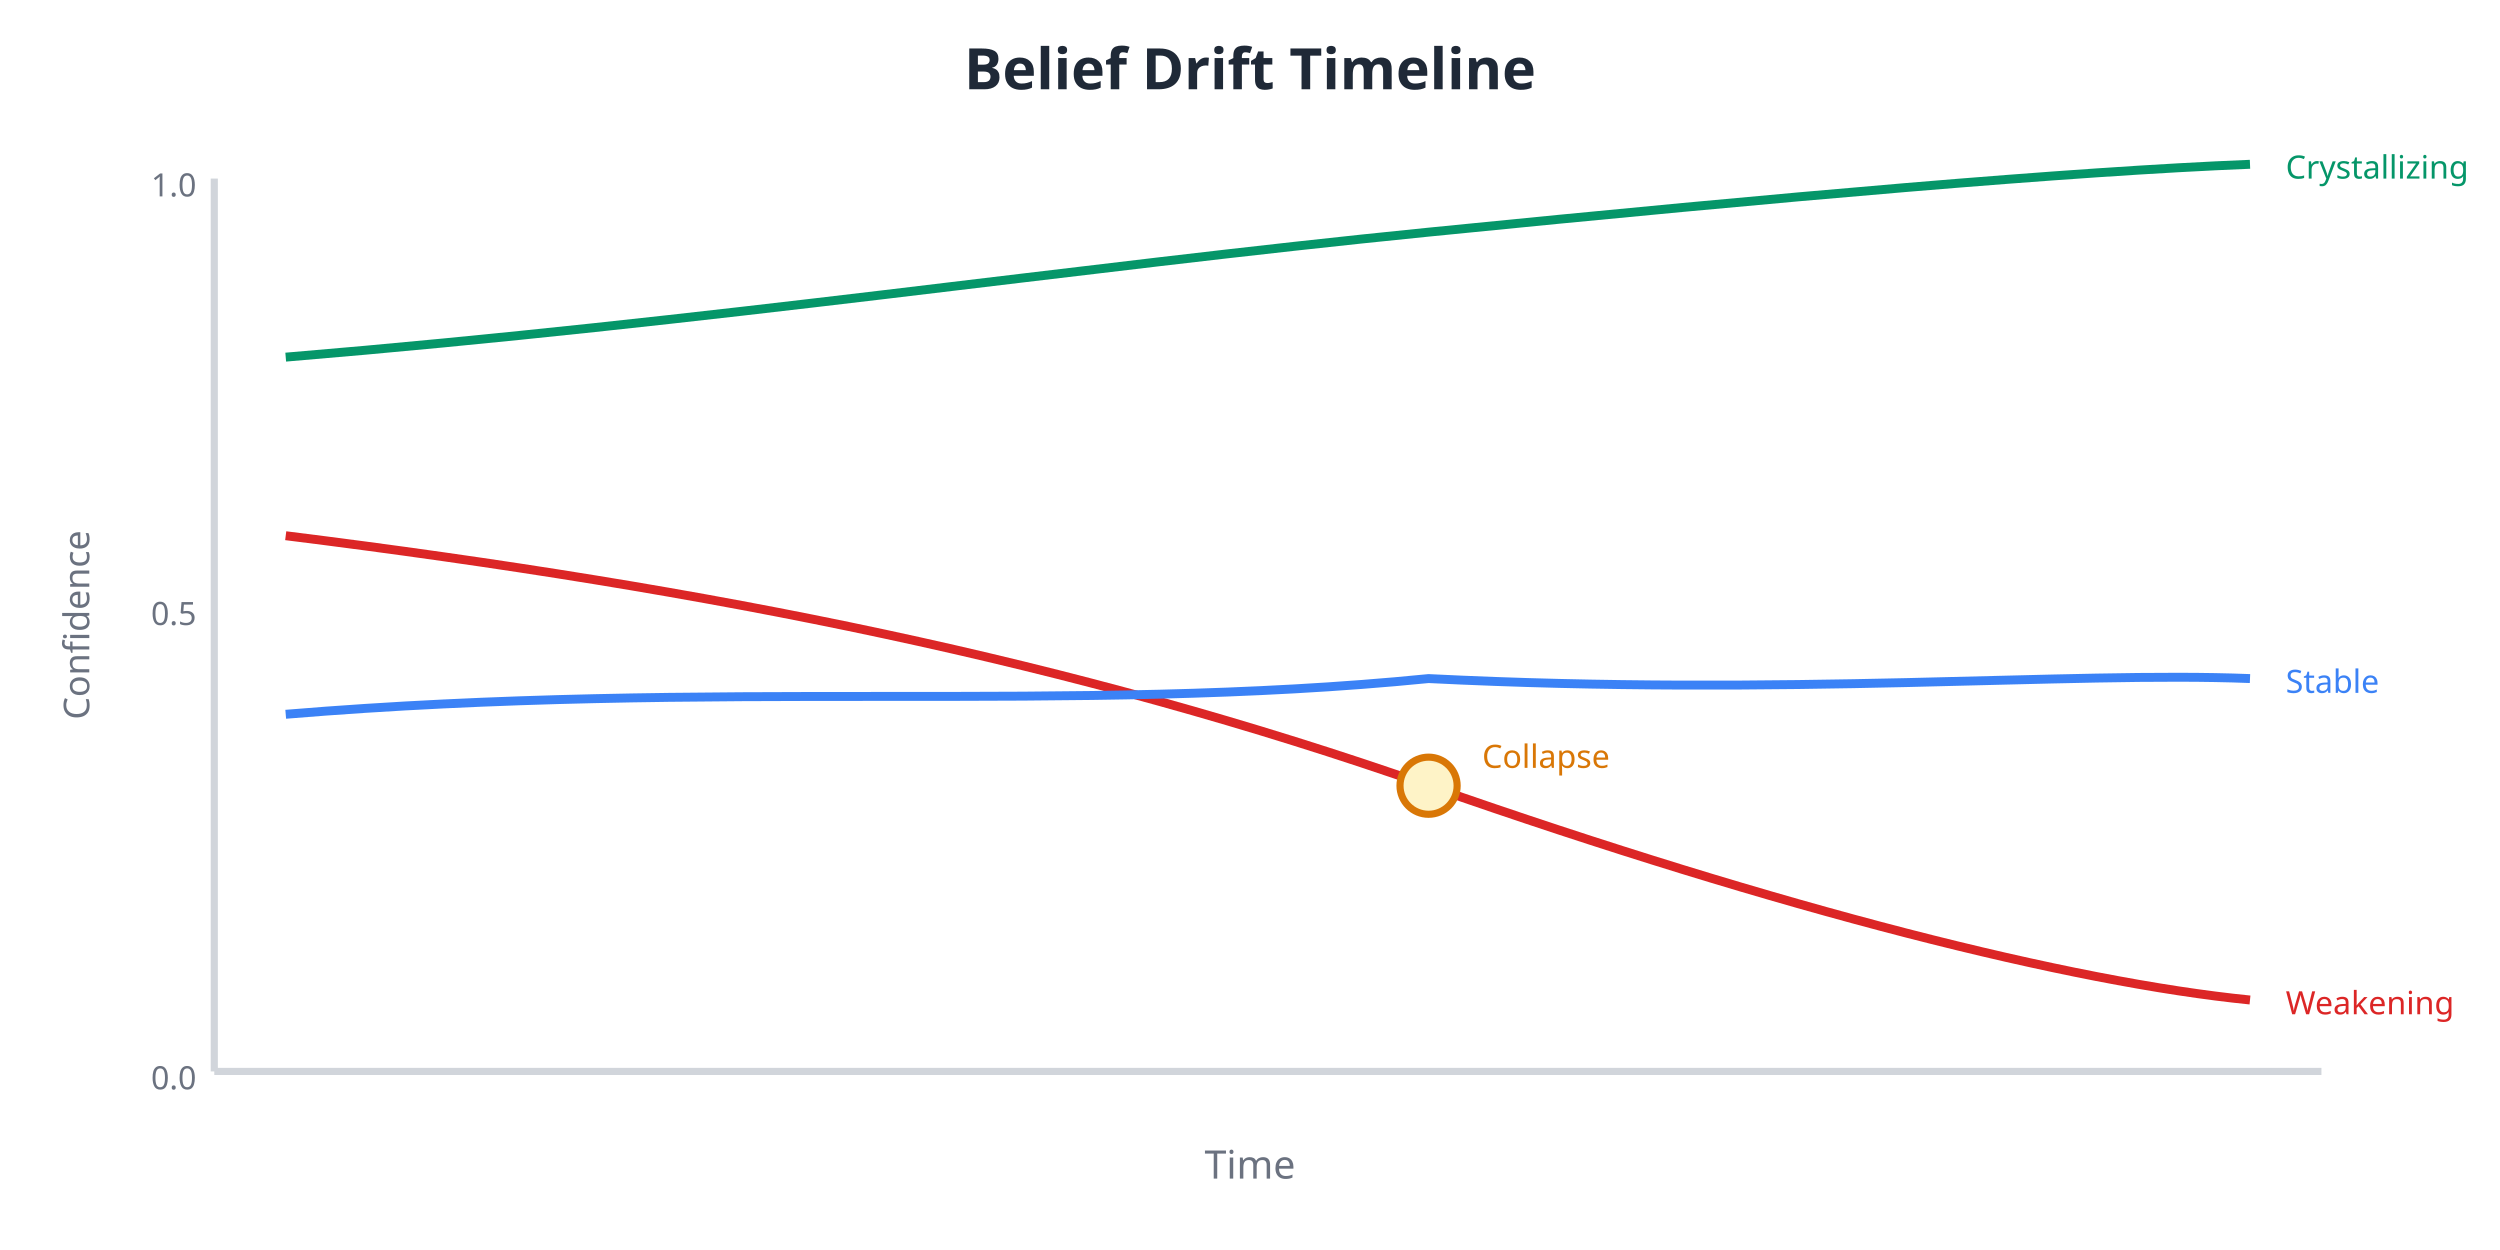
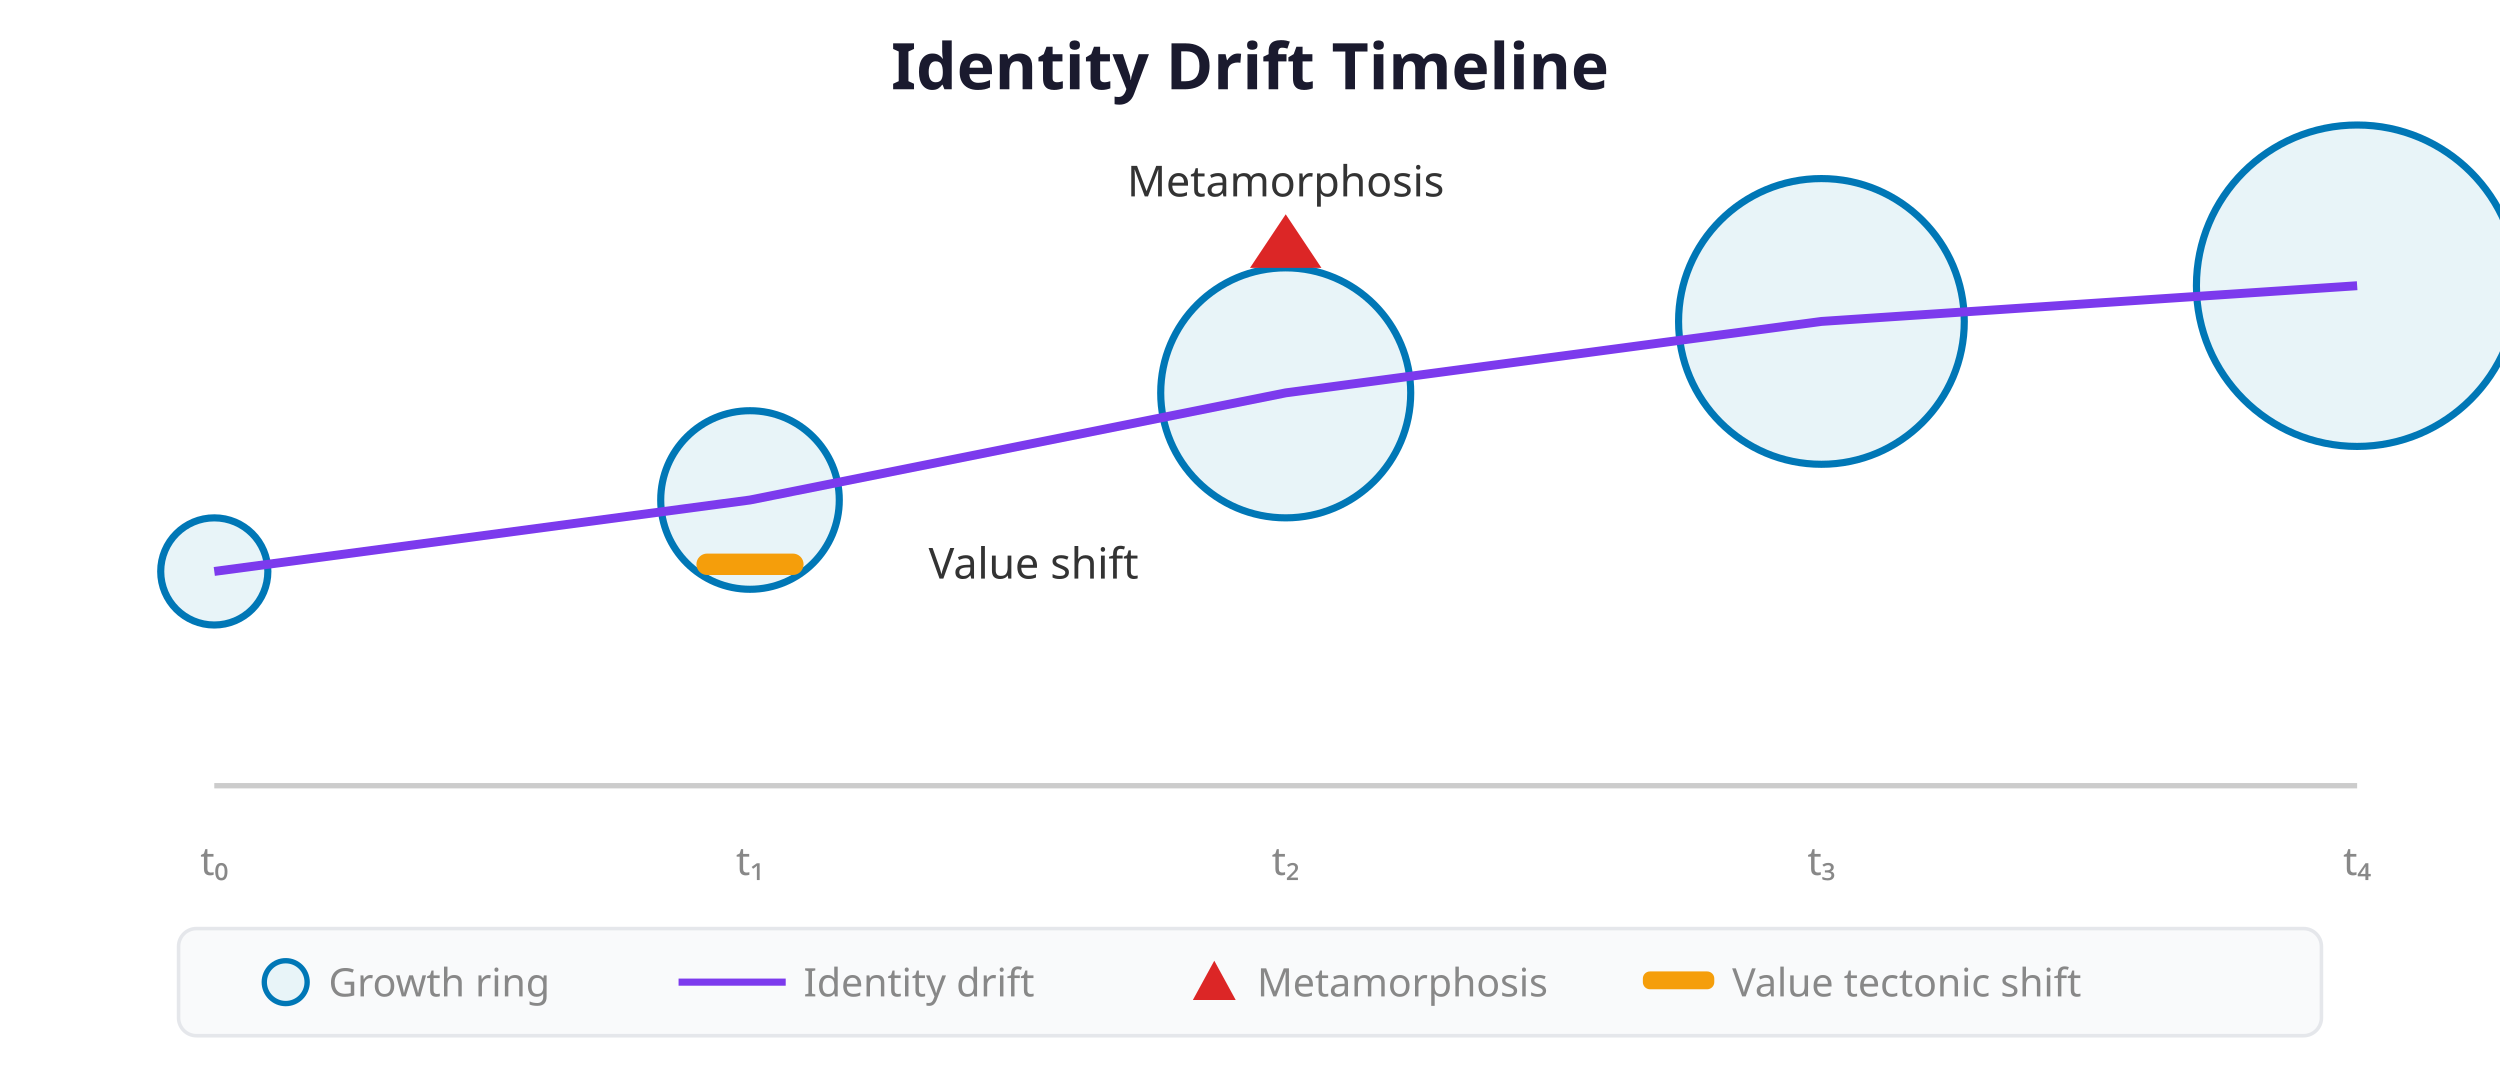
- <svg xmlns="http://www.w3.org/2000/svg" viewBox="0 0 700 350">
-   <text x="350" y="25" text-anchor="middle" font-family="system-ui" font-size="16" font-weight="bold" fill="#1f2937">Belief Drift Timeline</text>
-   <line x1="60" y1="300" x2="650" y2="300" stroke="#d1d5db" stroke-width="2" />
-   <text x="350" y="330" text-anchor="middle" font-family="system-ui" font-size="11" fill="#6b7280">Time</text>
-   <line x1="60" y1="50" x2="60" y2="300" stroke="#d1d5db" stroke-width="2" />
-   <text x="25" y="175" text-anchor="middle" font-family="system-ui" font-size="10" fill="#6b7280" transform="rotate(-90,25,175)">Confidence</text>
-   <text x="55" y="55" font-family="system-ui" font-size="9" fill="#6b7280" text-anchor="end">1.0</text>
-   <text x="55" y="175" font-family="system-ui" font-size="9" fill="#6b7280" text-anchor="end">0.5</text>
-   <text x="55" y="305" font-family="system-ui" font-size="9" fill="#6b7280" text-anchor="end">0.0</text>
-   <path d="M80 100 C200 90,300 75,400 65 C500 55,580 48,630 46" fill="none" stroke="#059669" stroke-width="2.5" />
-   <text x="640" y="50" font-family="system-ui" font-size="9" fill="#059669">Crystallizing</text>
-   <path d="M80 150 C200 165,300 185,400 220 C500 255,580 275,630 280" fill="none" stroke="#dc2626" stroke-width="2.5" />
-   <text x="640" y="284" font-family="system-ui" font-size="9" fill="#dc2626">Weakening</text>
-   <path d="M80 200 C200 190,300 200,400 190 C500 195,580 188,630 190" fill="none" stroke="#3b82f6" stroke-width="2.5" />
-   <text x="640" y="194" font-family="system-ui" font-size="9" fill="#3b82f6">Stable</text>
-   <circle cx="400" cy="220" r="8" fill="#fef3c7" stroke="#d97706" stroke-width="2" />
-   <text x="415" y="215" font-family="system-ui" font-size="9" fill="#d97706">Collapse</text>
+ <svg xmlns="http://www.w3.org/2000/svg" viewBox="0 0 700 300">
+   <defs>
+     <style>
+       .title { font: bold 18px sans-serif; fill: #1a1a2e; }
+       .label { font: 12px sans-serif; fill: #333; }
+       .axis { font: 11px sans-serif; fill: #888; }
+       .ring { stroke-width: 2; }
+     </style>
+   </defs>
+   <text x="350" y="25" text-anchor="middle" class="title">Identity Drift Timeline</text>
+   <line x1="60" y1="220" x2="660" y2="220" stroke="#ccc" stroke-width="1.5" />
+   <text x="60" y="245" text-anchor="middle" class="axis">t₀</text>
+   <text x="210" y="245" text-anchor="middle" class="axis">t₁</text>
+   <text x="360" y="245" text-anchor="middle" class="axis">t₂</text>
+   <text x="510" y="245" text-anchor="middle" class="axis">t₃</text>
+   <text x="660" y="245" text-anchor="middle" class="axis">t₄</text>
+   <circle cx="60" cy="160" r="15" class="ring" fill="#e8f4f8" stroke="#0077b6" />
+   <circle cx="210" cy="140" r="25" class="ring" fill="#e8f4f8" stroke="#0077b6" />
+   <circle cx="360" cy="110" r="35" class="ring" fill="#e8f4f8" stroke="#0077b6" />
+   <circle cx="510" cy="90" r="40" class="ring" fill="#e8f4f8" stroke="#0077b6" />
+   <circle cx="660" cy="80" r="45" class="ring" fill="#e8f4f8" stroke="#0077b6" />
+   <polyline points="60,160 210,140 360,110 510,90 660,80" fill="none" stroke="#7c3aed" stroke-width="2.5" />
+   <polygon points="360,60 370,75 350,75" fill="#dc2626" />
+   <text x="360" y="55" text-anchor="middle" class="label" fill="#dc2626">Metamorphosis</text>
+   <rect x="195" y="155" width="30" height="6" rx="3" fill="#f59e0b" />
+   <text x="260" y="162" class="label" fill="#f59e0b">Value shift</text>
+   <rect x="50" y="260" width="600" height="30" rx="5" fill="#f9fafb" stroke="#e5e7eb" />
+   <circle cx="80" cy="275" r="6" fill="#e8f4f8" stroke="#0077b6" stroke-width="1.5" />
+   <text x="92" y="279" class="axis">Growth ring</text>
+   <line x1="190" y1="275" x2="220" y2="275" stroke="#7c3aed" stroke-width="2" />
+   <text x="225" y="279" class="axis">Identity drift</text>
+   <polygon points="340,269 346,280 334,280" fill="#dc2626" />
+   <text x="352" y="279" class="axis">Metamorphosis</text>
+   <rect x="460" y="272" width="20" height="5" rx="2" fill="#f59e0b" />
+   <text x="485" y="279" class="axis">Value tectonic shift</text>
</svg>
